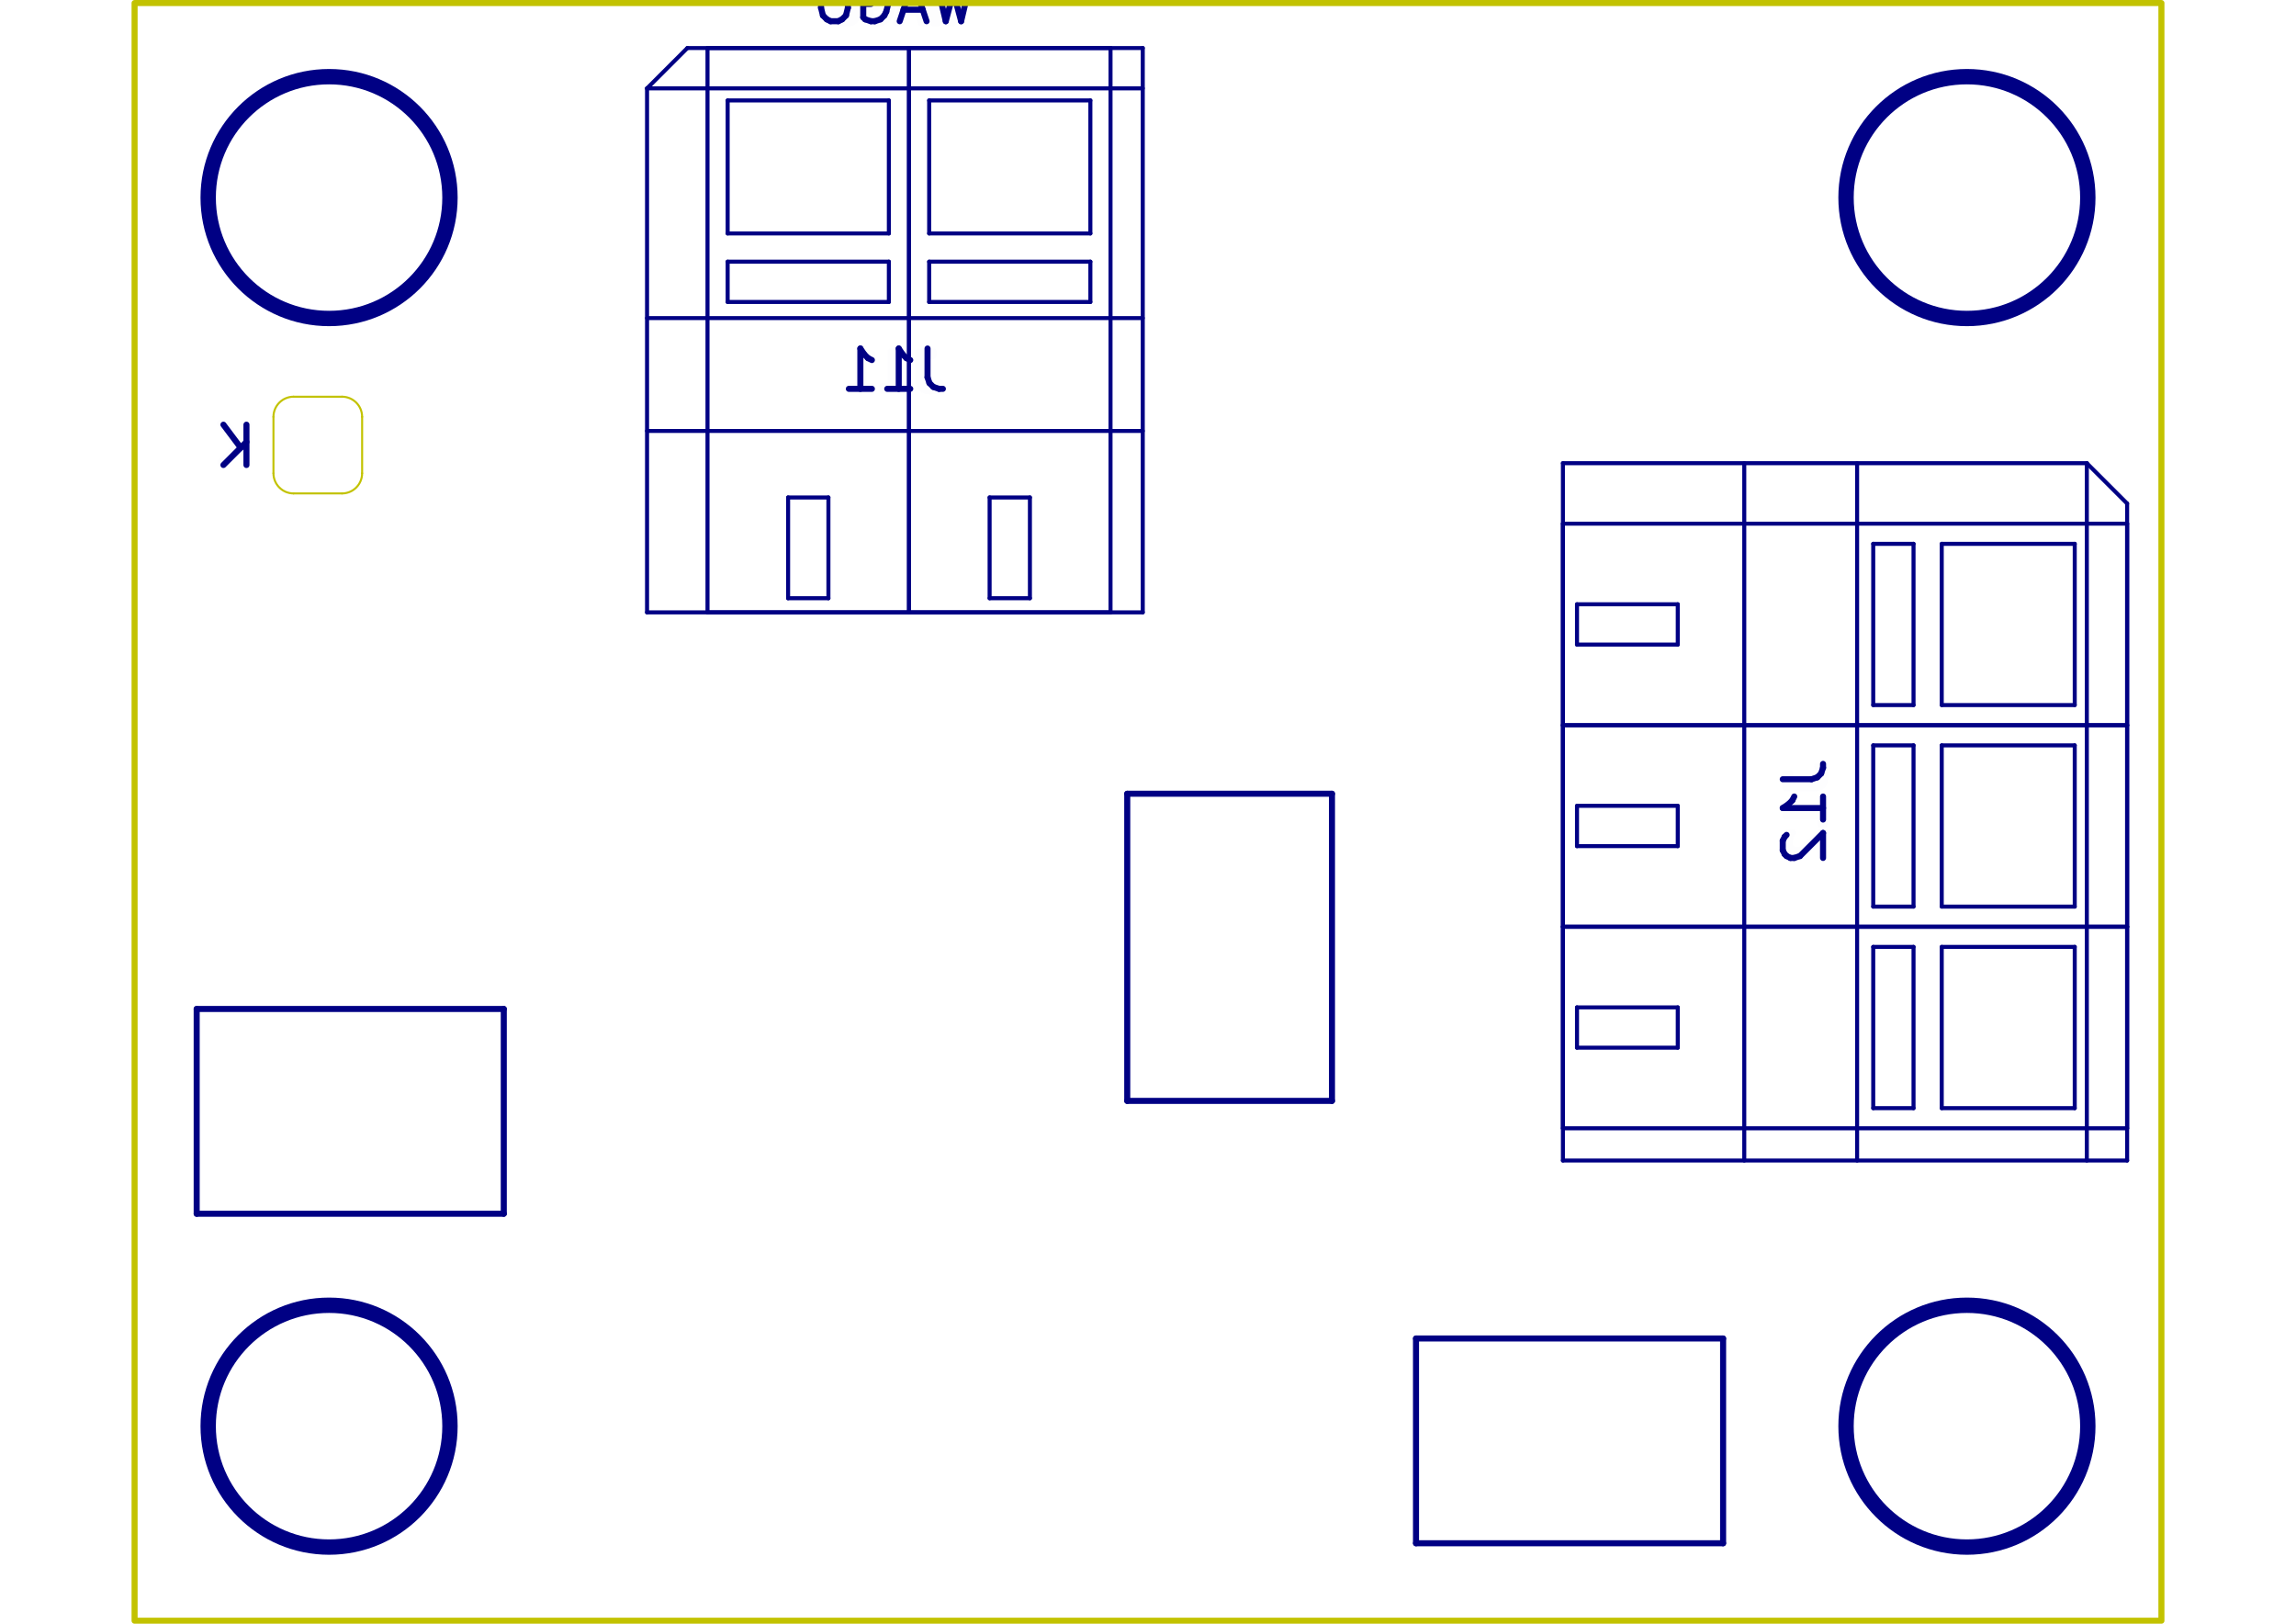
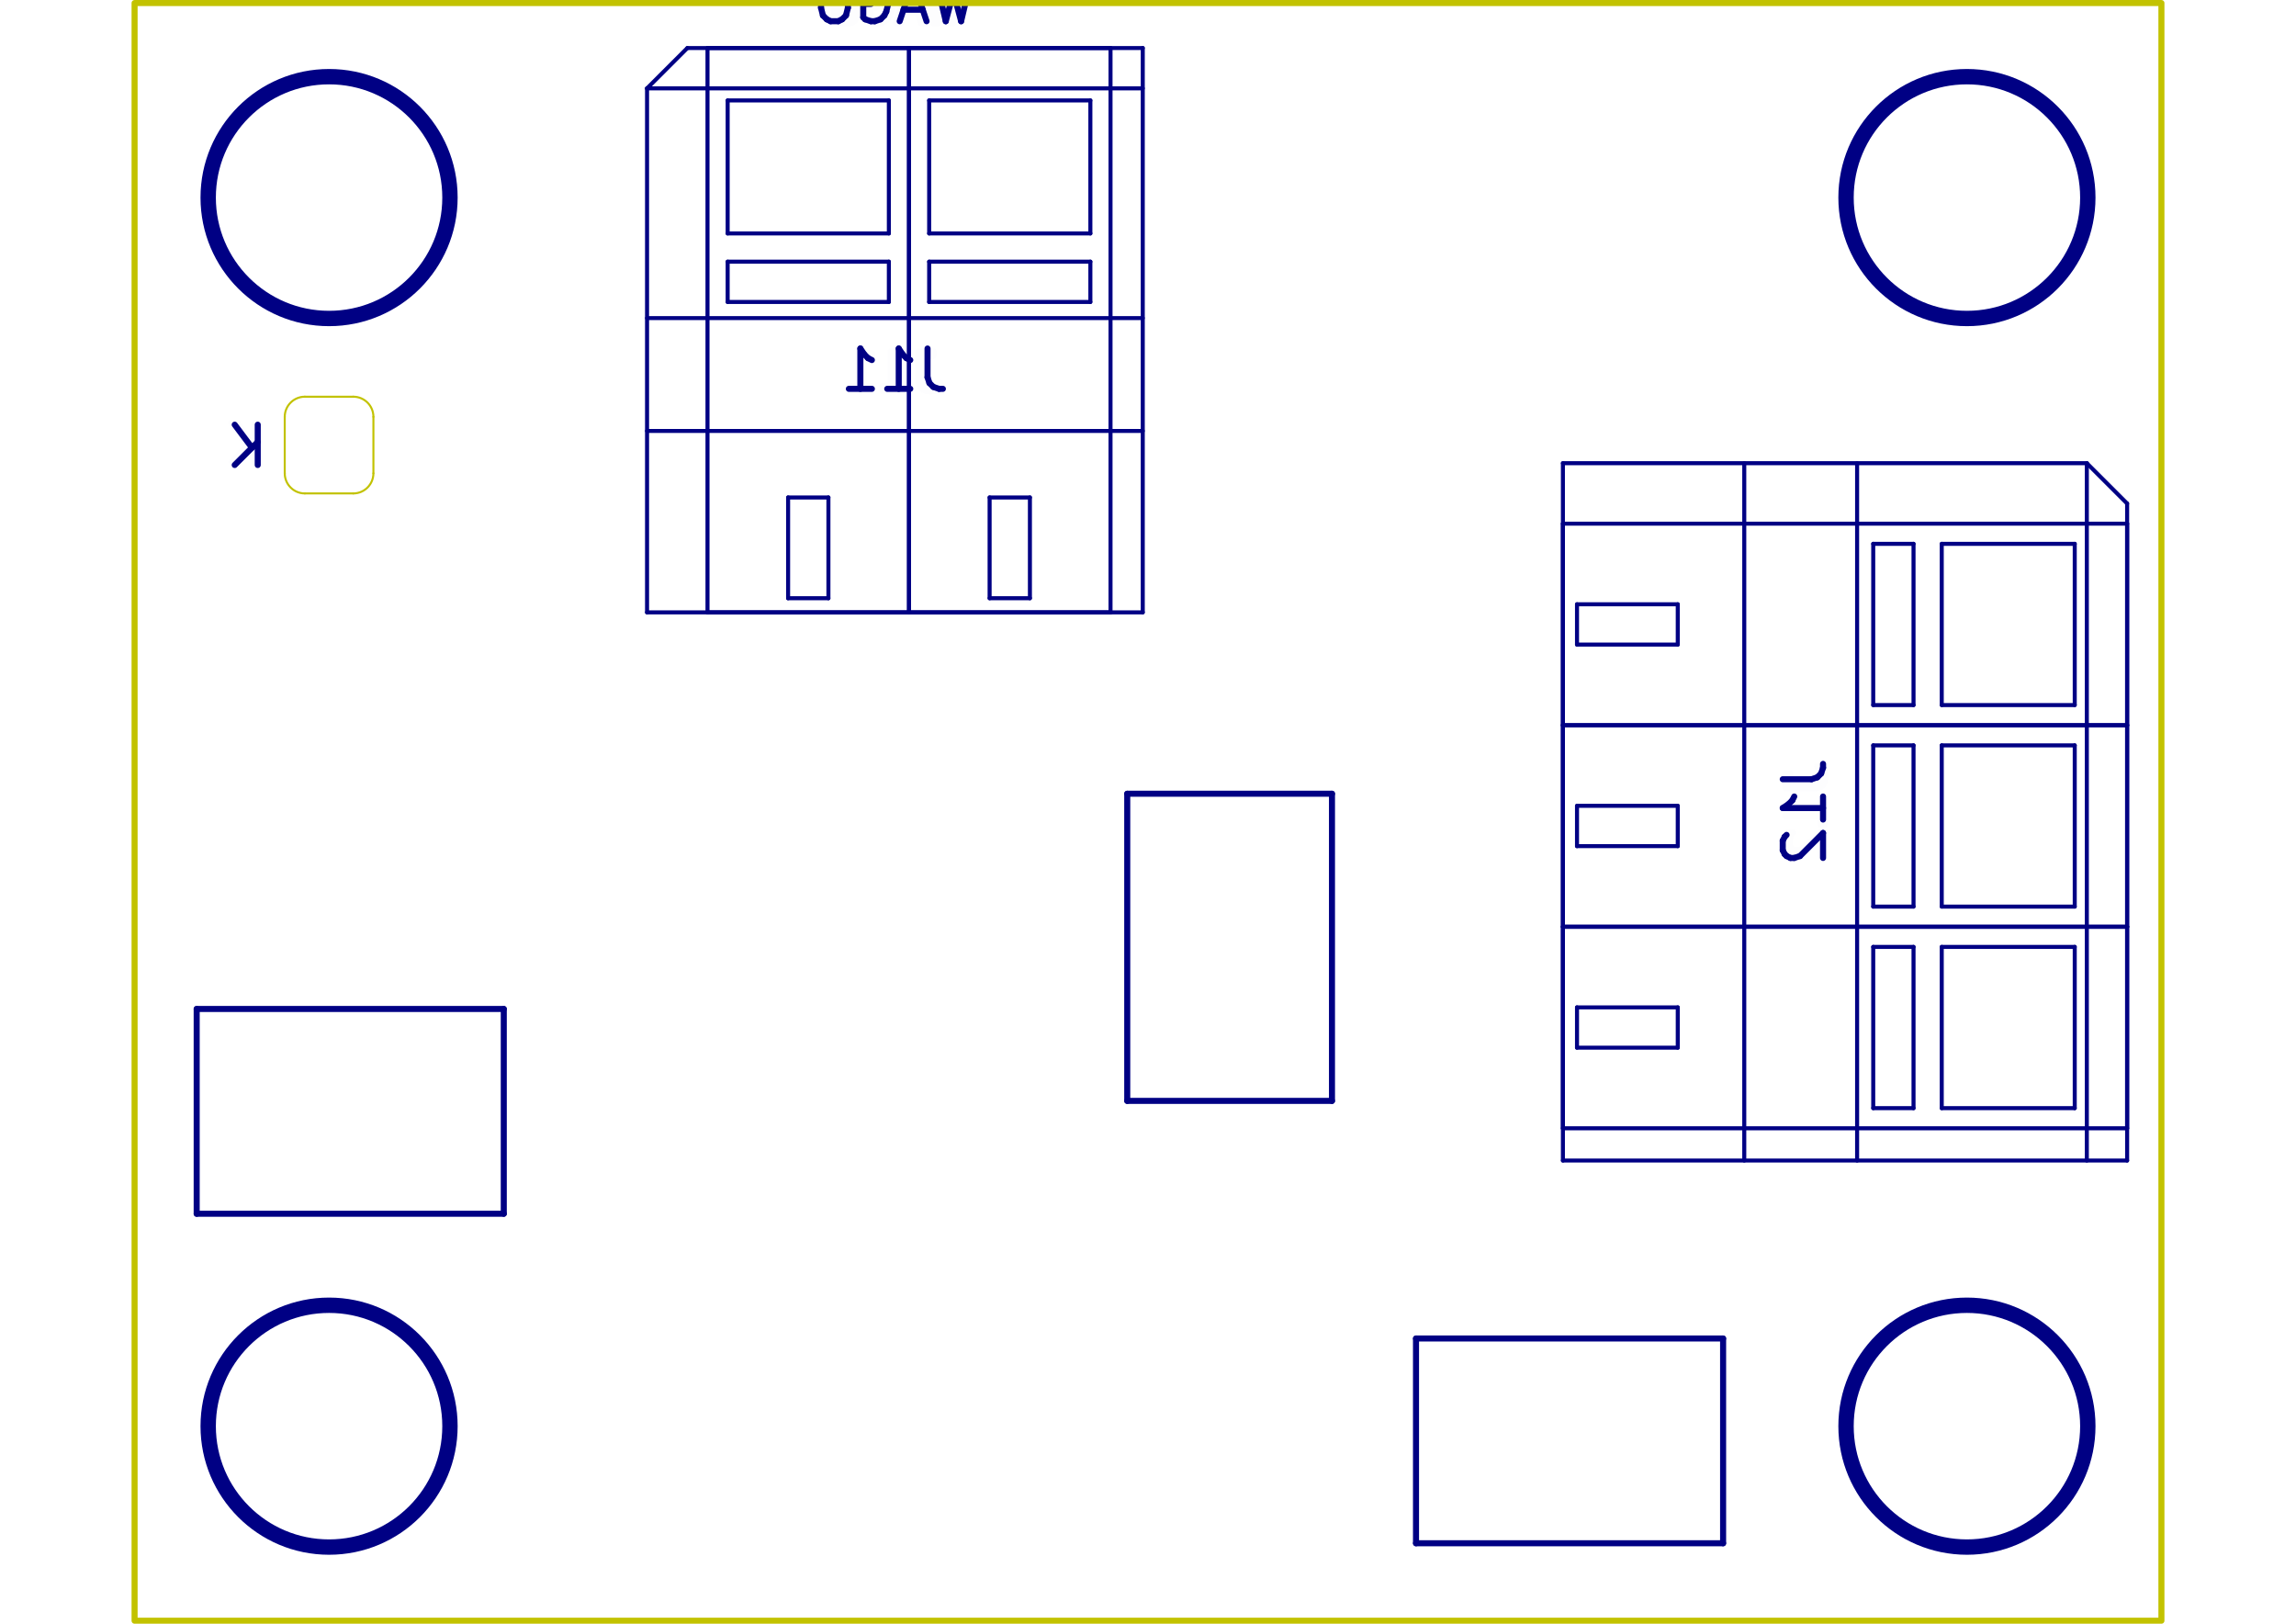
<svg xmlns="http://www.w3.org/2000/svg" version="1.1" width="297.002mm" height="210.007mm" viewBox="0 0 297.002 210.007">
  <g style="fill:#000084; fill-opacity:1;stroke:#000084; stroke-opacity:1; stroke-linecap:round; stroke-linejoin:round;" transform="translate(0 0) scale(1 1)">
</g>
  <g style="fill:#000084; fill-opacity:0.0;  stroke:#000084; stroke-width:0; stroke-opacity:1;  stroke-linecap:round; stroke-linejoin:round;">
</g>
  <g style="fill:#000084; fill-opacity:0.01;  stroke:#000084; stroke-width:0.782; stroke-opacity:1;  stroke-linecap:round; stroke-linejoin:round;">
-     <g transform="rotate(-180 30.5149 57.2982)">
-       <text x="30.515" y="59.905" textLength="6.126" font-size="6.951" lengthAdjust="spacingAndGlyphs" text-anchor="middle" opacity="0.01" style="font-family:monospace">K</text>
+     <g transform="rotate(-180 31.9746 57.2982)">
+       <text x="31.975" y="59.905" textLength="6.126" font-size="6.951" lengthAdjust="spacingAndGlyphs" text-anchor="middle" opacity="0.01" style="font-family:monospace">K</text>
    </g>
    <g class="stroked-text">
-       <path d="M31.88 54.927 L31.88 60.14 " />
-       <path d="M28.901 54.927 L31.136 57.906 " />
-       <path d="M28.901 60.14 L31.88 57.161 " />
+       <path d="M33.34 54.927 L33.34 60.14 " />
+       <path d="M30.361 54.927 L32.595 57.906 " />
+       <path d="M30.361 60.14 L33.34 57.161 " />
    </g>
    <text x="115.762" y="2.98" transform="scale(-1 1) translate(-231.5238 0)" textLength="22.014" font-size="6.951" lengthAdjust="spacingAndGlyphs" text-anchor="middle" opacity="0.01" style="font-family:monospace">WAGO</text>
    <g class="stroked-text">
      <path d="M125.568 -2.468 L124.326 2.745 " />
      <path d="M124.326 2.745 L123.334 -0.979 " />
      <path d="M123.334 -0.979 L122.341 2.745 " />
      <path d="M122.341 2.745 L121.099 -2.468 " />
      <path d="M119.362 1.255 L116.879 1.255 " />
      <path d="M119.858 2.745 L118.12 -2.468 " />
      <path d="M118.12 -2.468 L116.382 2.745 " />
      <path d="M111.914 -2.22 L112.41 -2.468 " />
      <path d="M112.41 -2.468 L113.155 -2.468 " />
      <path d="M113.155 -2.468 L113.9 -2.22 " />
      <path d="M113.9 -2.22 L114.397 -1.724 " />
      <path d="M114.397 -1.724 L114.645 -1.227 " />
      <path d="M114.645 -1.227 L114.893 -0.234 " />
      <path d="M114.893 -0.234 L114.893 0.511 " />
      <path d="M114.893 0.511 L114.645 1.504 " />
      <path d="M114.645 1.504 L114.397 2 " />
      <path d="M114.397 2 L113.9 2.497 " />
      <path d="M113.9 2.497 L113.155 2.745 " />
      <path d="M113.155 2.745 L112.659 2.745 " />
      <path d="M112.659 2.745 L111.914 2.497 " />
      <path d="M111.914 2.497 L111.666 2.248 " />
      <path d="M111.666 2.248 L111.666 0.511 " />
      <path d="M111.666 0.511 L112.659 0.511 " />
      <path d="M108.439 -2.468 L107.445 -2.468 " />
      <path d="M107.445 -2.468 L106.949 -2.22 " />
      <path d="M106.949 -2.22 L106.453 -1.724 " />
      <path d="M106.453 -1.724 L106.204 -0.731 " />
      <path d="M106.204 -0.731 L106.204 1.007 " />
      <path d="M106.204 1.007 L106.453 2 " />
      <path d="M106.453 2 L106.949 2.497 " />
      <path d="M106.949 2.497 L107.445 2.745 " />
      <path d="M107.445 2.745 L108.439 2.745 " />
      <path d="M108.439 2.745 L108.935 2.497 " />
      <path d="M108.935 2.497 L109.431 2 " />
      <path d="M109.431 2 L109.68 1.007 " />
      <path d="M109.68 1.007 L109.68 -0.731 " />
      <path d="M109.68 -0.731 L109.431 -1.724 " />
      <path d="M109.431 -1.724 L108.935 -2.22 " />
      <path d="M108.935 -2.22 L108.439 -2.468 " />
    </g>
    <text x="115.762" y="50.525" transform="scale(-1 1) translate(-231.5238 0)" textLength="14.814" font-size="6.951" lengthAdjust="spacingAndGlyphs" text-anchor="middle" opacity="0.01" style="font-family:monospace">J11</text>
    <g class="stroked-text">
      <path d="M119.982 45.076 L119.982 48.8 " />
      <path d="M119.982 48.8 L120.23 49.545 " />
      <path d="M120.23 49.545 L120.727 50.041 " />
      <path d="M120.727 50.041 L121.472 50.29 " />
      <path d="M121.472 50.29 L121.968 50.29 " />
      <path d="M114.769 50.29 L117.748 50.29 " />
      <path d="M116.258 50.29 L116.258 45.076 " />
      <path d="M116.258 45.076 L116.755 45.821 " />
      <path d="M116.755 45.821 L117.251 46.318 " />
      <path d="M117.251 46.318 L117.748 46.566 " />
      <path d="M109.804 50.29 L112.783 50.29 " />
      <path d="M111.293 50.29 L111.293 45.076 " />
      <path d="M111.293 45.076 L111.79 45.821 " />
      <path d="M111.79 45.821 L112.286 46.318 " />
      <path d="M112.286 46.318 L112.783 46.566 " />
    </g>
    <g transform="rotate(-90 233.451 105.0036)">
      <text x="233.451" y="107.61" transform="scale(-1 1) translate(-466.9019 0)" textLength="14.814" font-size="6.951" lengthAdjust="spacingAndGlyphs" text-anchor="middle" opacity="0.01" style="font-family:monospace">J12</text>
    </g>
    <g class="stroked-text">
      <path d="M230.609 100.783 L234.333 100.783 " />
      <path d="M234.333 100.783 L235.077 100.535 " />
      <path d="M235.077 100.535 L235.574 100.039 " />
      <path d="M235.574 100.039 L235.822 99.294 " />
      <path d="M235.822 99.294 L235.822 98.797 " />
      <path d="M235.822 105.997 L235.822 103.018 " />
      <path d="M235.822 104.507 L230.609 104.507 " />
      <path d="M230.609 104.507 L231.353 104.011 " />
      <path d="M231.353 104.011 L231.85 103.514 " />
      <path d="M231.85 103.514 L232.098 103.018 " />
      <path d="M231.105 107.983 L230.857 108.231 " />
      <path d="M230.857 108.231 L230.609 108.727 " />
      <path d="M230.609 108.727 L230.609 109.969 " />
      <path d="M230.609 109.969 L230.857 110.465 " />
      <path d="M230.857 110.465 L231.105 110.713 " />
      <path d="M231.105 110.713 L231.602 110.962 " />
      <path d="M231.602 110.962 L232.098 110.962 " />
      <path d="M232.098 110.962 L232.843 110.713 " />
      <path d="M232.843 110.713 L235.822 107.734 " />
      <path d="M235.822 107.734 L235.822 110.962 " />
    </g>
  </g>
  <g style="fill:#000084; fill-opacity:0.0;  stroke:#000084; stroke-width:1.986; stroke-opacity:1;  stroke-linecap:round; stroke-linejoin:round;">
    <circle cx="254.434" cy="25.554" r="15.638" />
  </g>
  <g style="fill:#000084; fill-opacity:0.0;  stroke:#000084; stroke-width:0.521; stroke-opacity:1;  stroke-linecap:round; stroke-linejoin:round;">
    <path d="M83.7 11.426 L83.7 79.198 " />
    <path d="M83.7 11.426 L147.823 11.426 " />
    <path d="M83.7 41.141 L147.823 41.141 " />
    <path d="M83.7 55.738 L147.823 55.738 " />
    <path d="M83.7 79.198 L147.823 79.198 " />
    <path d="M88.914 6.213 L83.7 11.426 " />
    <path d="M91.52 6.213 L117.587 6.213 " />
    <path d="M91.52 79.198 L91.52 6.213 " />
    <path d="M94.127 12.99 L114.98 12.99 " />
    <path d="M94.127 30.194 L94.127 12.99 " />
    <path d="M94.127 33.843 L114.98 33.843 " />
    <path d="M94.127 39.056 L94.127 33.843 " />
    <path d="M101.947 64.34 L107.16 64.34 " />
    <path d="M101.947 77.373 L101.947 64.34 " />
    <path d="M107.16 64.34 L107.16 77.373 " />
    <path d="M107.16 77.373 L101.947 77.373 " />
    <path d="M114.98 12.99 L114.98 30.194 " />
    <path d="M114.98 30.194 L94.127 30.194 " />
    <path d="M114.98 33.843 L114.98 39.056 " />
    <path d="M114.98 39.056 L94.127 39.056 " />
    <path d="M117.587 6.213 L117.587 79.198 " />
    <path d="M117.587 6.213 L143.653 6.213 " />
    <path d="M117.587 79.198 L91.52 79.198 " />
    <path d="M117.587 79.198 L117.587 6.213 " />
    <path d="M120.193 12.99 L141.046 12.99 " />
    <path d="M120.193 30.194 L120.193 12.99 " />
    <path d="M120.193 33.843 L141.046 33.843 " />
    <path d="M120.193 39.056 L120.193 33.843 " />
    <path d="M128.013 64.34 L133.226 64.34 " />
    <path d="M128.013 77.373 L128.013 64.34 " />
    <path d="M133.226 64.34 L133.226 77.373 " />
    <path d="M133.226 77.373 L128.013 77.373 " />
    <path d="M141.046 12.99 L141.046 30.194 " />
    <path d="M141.046 30.194 L120.193 30.194 " />
    <path d="M141.046 33.843 L141.046 39.056 " />
    <path d="M141.046 39.056 L120.193 39.056 " />
    <path d="M143.653 6.213 L143.653 79.198 " />
    <path d="M143.653 79.198 L117.587 79.198 " />
    <path d="M147.823 6.213 L88.914 6.213 " />
    <path d="M147.823 79.198 L147.823 6.213 " />
  </g>
  <g style="fill:#000084; fill-opacity:0.0;  stroke:#000084; stroke-width:1.986; stroke-opacity:1;  stroke-linecap:round; stroke-linejoin:round;">
    <circle cx="254.434" cy="184.453" r="15.638" />
  </g>
  <g style="fill:#000084; fill-opacity:0.0;  stroke:#000084; stroke-width:0.782; stroke-opacity:1;  stroke-linecap:round; stroke-linejoin:round;">
    <path d="M25.442 156.98 L65.167 156.98 " />
    <path d="M65.167 156.98 L65.167 130.496 " />
    <path d="M25.442 130.496 L25.442 156.98 " />
    <path d="M65.167 130.496 L25.442 130.496 " />
  </g>
  <g style="fill:#000084; fill-opacity:0.0;  stroke:#000084; stroke-width:1.986; stroke-opacity:1;  stroke-linecap:round; stroke-linejoin:round;">
    <circle cx="42.568" cy="184.453" r="15.638" />
    <circle cx="42.568" cy="25.554" r="15.638" />
  </g>
  <g style="fill:#000084; fill-opacity:0.0;  stroke:#000084; stroke-width:0.782; stroke-opacity:1;  stroke-linecap:round; stroke-linejoin:round;">
    <path d="M183.169 199.598 L222.894 199.598 " />
    <path d="M222.894 199.598 L222.894 173.115 " />
    <path d="M183.169 173.115 L183.169 199.598 " />
    <path d="M222.894 173.115 L183.169 173.115 " />
  </g>
  <g style="fill:#000084; fill-opacity:0.0;  stroke:#000084; stroke-width:0.521; stroke-opacity:1;  stroke-linecap:round; stroke-linejoin:round;">
    <path d="M269.944 59.909 L202.172 59.909 " />
    <path d="M269.944 59.909 L269.944 150.098 " />
    <path d="M240.228 59.909 L240.228 150.098 " />
    <path d="M225.631 59.909 L225.631 150.098 " />
    <path d="M202.172 59.909 L202.172 150.098 " />
    <path d="M275.157 65.122 L269.944 59.909 " />
    <path d="M275.157 67.729 L275.157 93.795 " />
    <path d="M202.172 67.729 L275.157 67.729 " />
    <path d="M268.38 70.335 L268.38 91.189 " />
    <path d="M251.176 70.335 L268.38 70.335 " />
    <path d="M247.527 70.335 L247.527 91.189 " />
    <path d="M242.314 70.335 L247.527 70.335 " />
    <path d="M217.029 78.155 L217.029 83.369 " />
    <path d="M203.996 78.155 L217.029 78.155 " />
    <path d="M217.029 83.369 L203.996 83.369 " />
    <path d="M203.996 83.369 L203.996 78.155 " />
    <path d="M268.38 91.189 L251.176 91.189 " />
    <path d="M251.176 91.189 L251.176 70.335 " />
    <path d="M247.527 91.189 L242.314 91.189 " />
    <path d="M242.314 91.189 L242.314 70.335 " />
    <path d="M275.157 93.795 L202.172 93.795 " />
    <path d="M275.157 93.795 L275.157 119.861 " />
    <path d="M202.172 93.795 L202.172 67.729 " />
    <path d="M202.172 93.795 L275.157 93.795 " />
    <path d="M268.38 96.402 L268.38 117.255 " />
    <path d="M251.176 96.402 L268.38 96.402 " />
    <path d="M247.527 96.402 L247.527 117.255 " />
    <path d="M242.314 96.402 L247.527 96.402 " />
    <path d="M217.029 104.222 L217.029 109.435 " />
    <path d="M203.996 104.222 L217.029 104.222 " />
    <path d="M217.029 109.435 L203.996 109.435 " />
    <path d="M203.996 109.435 L203.996 104.222 " />
    <path d="M268.38 117.255 L251.176 117.255 " />
    <path d="M251.176 117.255 L251.176 96.402 " />
    <path d="M247.527 117.255 L242.314 117.255 " />
    <path d="M242.314 117.255 L242.314 96.402 " />
    <path d="M275.157 119.861 L202.172 119.861 " />
    <path d="M275.157 119.861 L275.157 145.928 " />
    <path d="M202.172 119.861 L202.172 93.795 " />
    <path d="M202.172 119.861 L275.157 119.861 " />
    <path d="M268.38 122.468 L268.38 143.321 " />
    <path d="M251.176 122.468 L268.38 122.468 " />
    <path d="M247.527 122.468 L247.527 143.321 " />
    <path d="M242.314 122.468 L247.527 122.468 " />
    <path d="M217.029 130.288 L217.029 135.501 " />
    <path d="M203.996 130.288 L217.029 130.288 " />
    <path d="M217.029 135.501 L203.996 135.501 " />
    <path d="M203.996 135.501 L203.996 130.288 " />
    <path d="M268.38 143.321 L251.176 143.321 " />
    <path d="M251.176 143.321 L251.176 122.468 " />
    <path d="M247.527 143.321 L242.314 143.321 " />
    <path d="M242.314 143.321 L242.314 122.468 " />
    <path d="M275.157 145.928 L202.172 145.928 " />
    <path d="M202.172 145.928 L202.172 119.861 " />
    <path d="M275.157 150.098 L275.157 65.122 " />
    <path d="M202.172 150.098 L275.157 150.098 " />
  </g>
  <g style="fill:#000084; fill-opacity:0.0;  stroke:#000084; stroke-width:0.782; stroke-opacity:1;  stroke-linecap:round; stroke-linejoin:round;">
    <path d="M145.816 102.658 L145.816 142.383 " />
    <path d="M145.816 142.383 L172.3 142.383 " />
    <path d="M172.3 102.658 L145.816 102.658 " />
    <path d="M172.3 142.383 L172.3 102.658 " />
    <g>
</g>
    <g>
</g>
    <g>
</g>
    <g>
</g>
    <g>
</g>
    <g>
</g>
    <g>
</g>
    <g>
</g>
    <g>
</g>
    <g>
</g>
    <g>
</g>
    <g>
</g>
    <g>
</g>
    <g>
</g>
    <g>
</g>
    <g>
</g>
    <g>
</g>
    <g>
</g>
    <g>
</g>
    <g>
</g>
    <g>
</g>
    <g>
</g>
    <g>
</g>
    <g>
</g>
    <g>
</g>
    <g>
</g>
    <g>
</g>
    <g>
</g>
    <g>
</g>
    <g>
</g>
    <g>
</g>
    <g>
</g>
    <g>
</g>
  </g>
  <g>
    <g>
      <g style="fill:#C2C200; fill-opacity:1;stroke:#C2C200; stroke-opacity:1; stroke-linecap:round; stroke-linejoin:round;" transform="translate(0 0) scale(1 1)">
</g>
      <g style="fill:#C2C200; fill-opacity:0.0;  stroke:#C2C200; stroke-width:0; stroke-opacity:1;  stroke-linecap:round; stroke-linejoin:round;">
</g>
      <g style="fill:#C2C200; fill-opacity:0.0;  stroke:#C2C200; stroke-width:0.782; stroke-opacity:1;  stroke-linecap:round; stroke-linejoin:round;">
        <path style="fill:#C2C200; fill-opacity:0.0;  stroke:#C2C200; stroke-width:0.782; stroke-opacity:1;  stroke-linecap:round; stroke-linejoin:round;fill:none" d="M 17.409,0.395 279.593,0.395 279.593,209.613 17.409,209.613 Z" />
      </g>
      <g style="fill:#C2C200; fill-opacity:0.0;  stroke:#C2C200; stroke-width:0.261; stroke-opacity:1;  stroke-linecap:round; stroke-linejoin:round;">
-         <path d="M46.843 53.914 L46.843 61.212 " />
-         <path d="M44.236 63.819 L37.98 63.819 " />
-         <path d="M44.236 51.307 L37.98 51.307 " />
-         <path d="M35.374 53.914 L35.374 61.212 " />
-         <path d="M44.236 63.819 A2.607 2.607 0.0 0 0 46.843 61.212" />
-         <path d="M46.843 53.914 A2.607 2.607 0.0 0 0 44.236 51.307" />
-         <path d="M35.374 61.212 A2.607 2.607 0.0 0 0 37.98 63.819" />
-         <path d="M37.98 51.307 A2.607 2.607 0.0 0 0 35.374 53.914" />
+         <path d="M48.303 53.914 L48.303 61.212 " />
+         <path d="M45.696 63.819 L39.44 63.819 " />
+         <path d="M45.696 51.307 L39.44 51.307 " />
+         <path d="M36.833 53.914 L36.833 61.212 " />
+         <path d="M45.696 63.819 A2.607 2.607 0.0 0 0 48.303 61.212" />
+         <path d="M48.303 53.914 A2.607 2.607 0.0 0 0 45.696 51.307" />
+         <path d="M36.833 61.212 A2.607 2.607 0.0 0 0 39.44 63.819" />
+         <path d="M39.44 51.307 A2.607 2.607 0.0 0 0 36.833 53.914" />
        <g>
</g>
        <g>
</g>
        <g>
</g>
        <g>
</g>
        <g>
</g>
        <g>
</g>
        <g>
</g>
        <g>
</g>
        <g>
</g>
        <g>
</g>
        <g>
</g>
        <g>
</g>
        <g>
</g>
        <g>
</g>
        <g>
</g>
        <g>
</g>
        <g>
</g>
        <g>
</g>
        <g>
</g>
        <g>
</g>
        <g>
</g>
        <g>
</g>
        <g>
</g>
        <g>
</g>
        <g>
</g>
        <g>
</g>
        <g>
</g>
        <g>
</g>
        <g>
</g>
        <g>
</g>
        <g>
</g>
        <g>
</g>
        <g>
</g>
      </g>
    </g>
  </g>
</svg>
